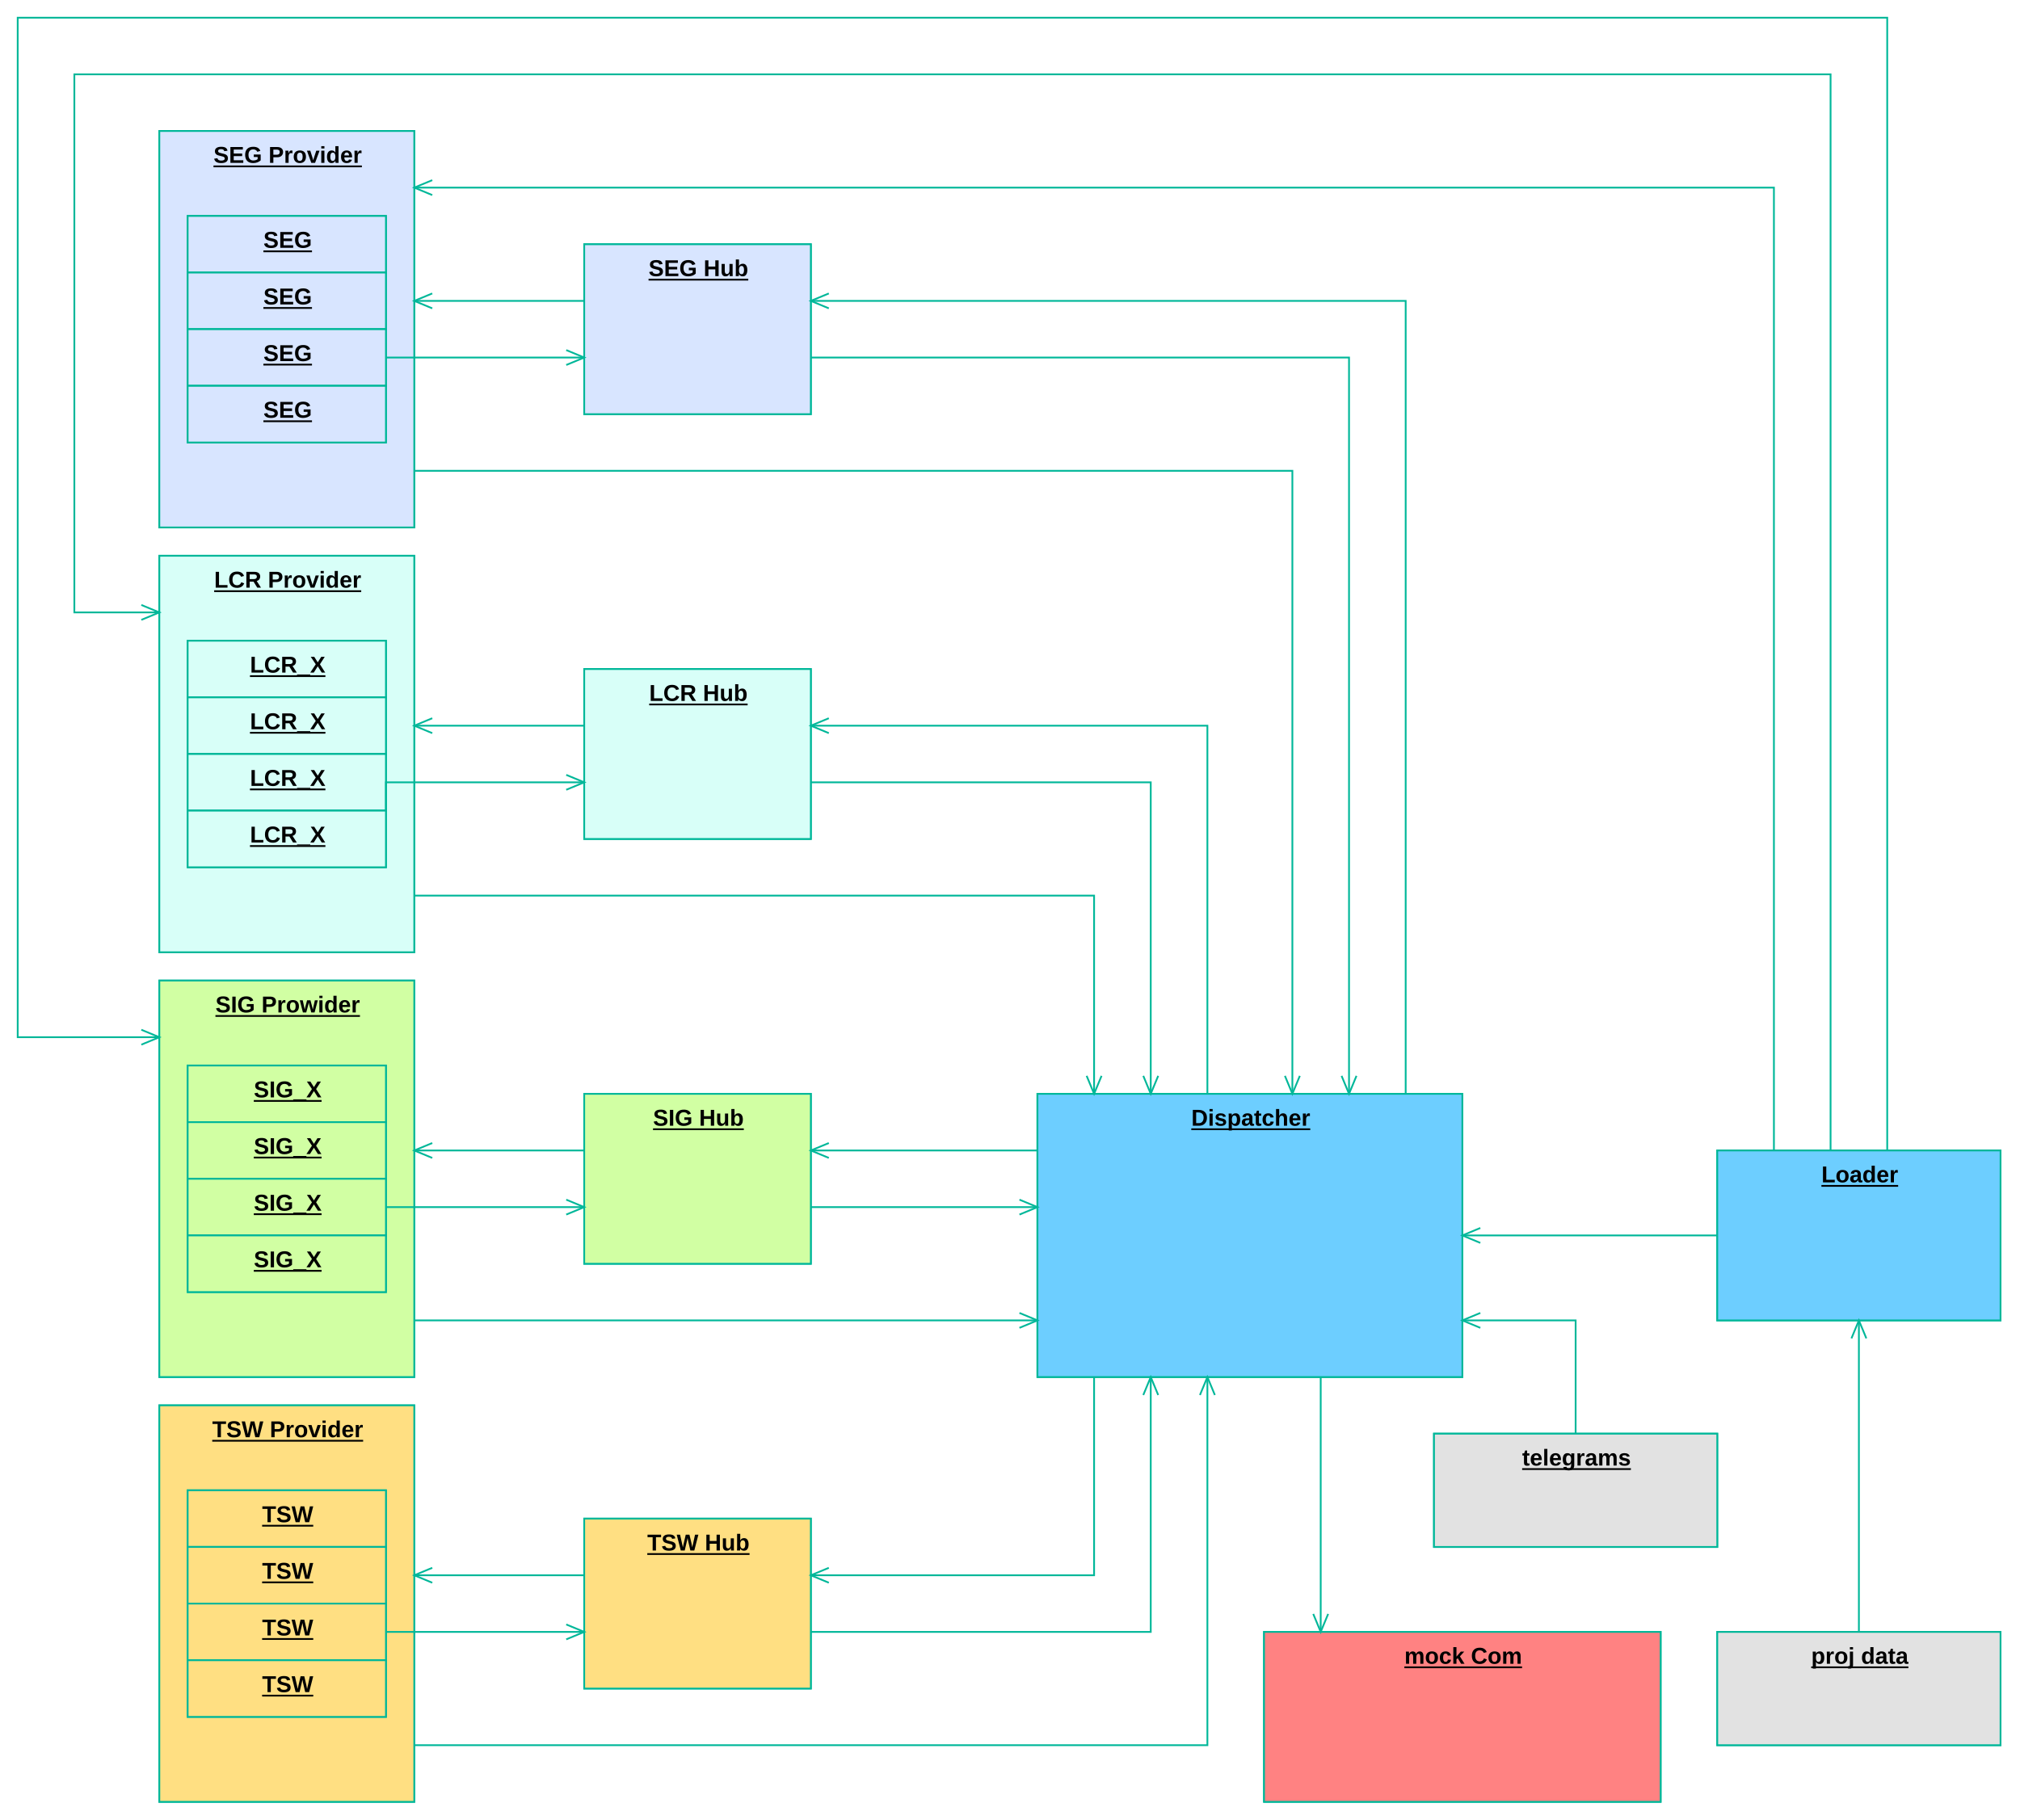
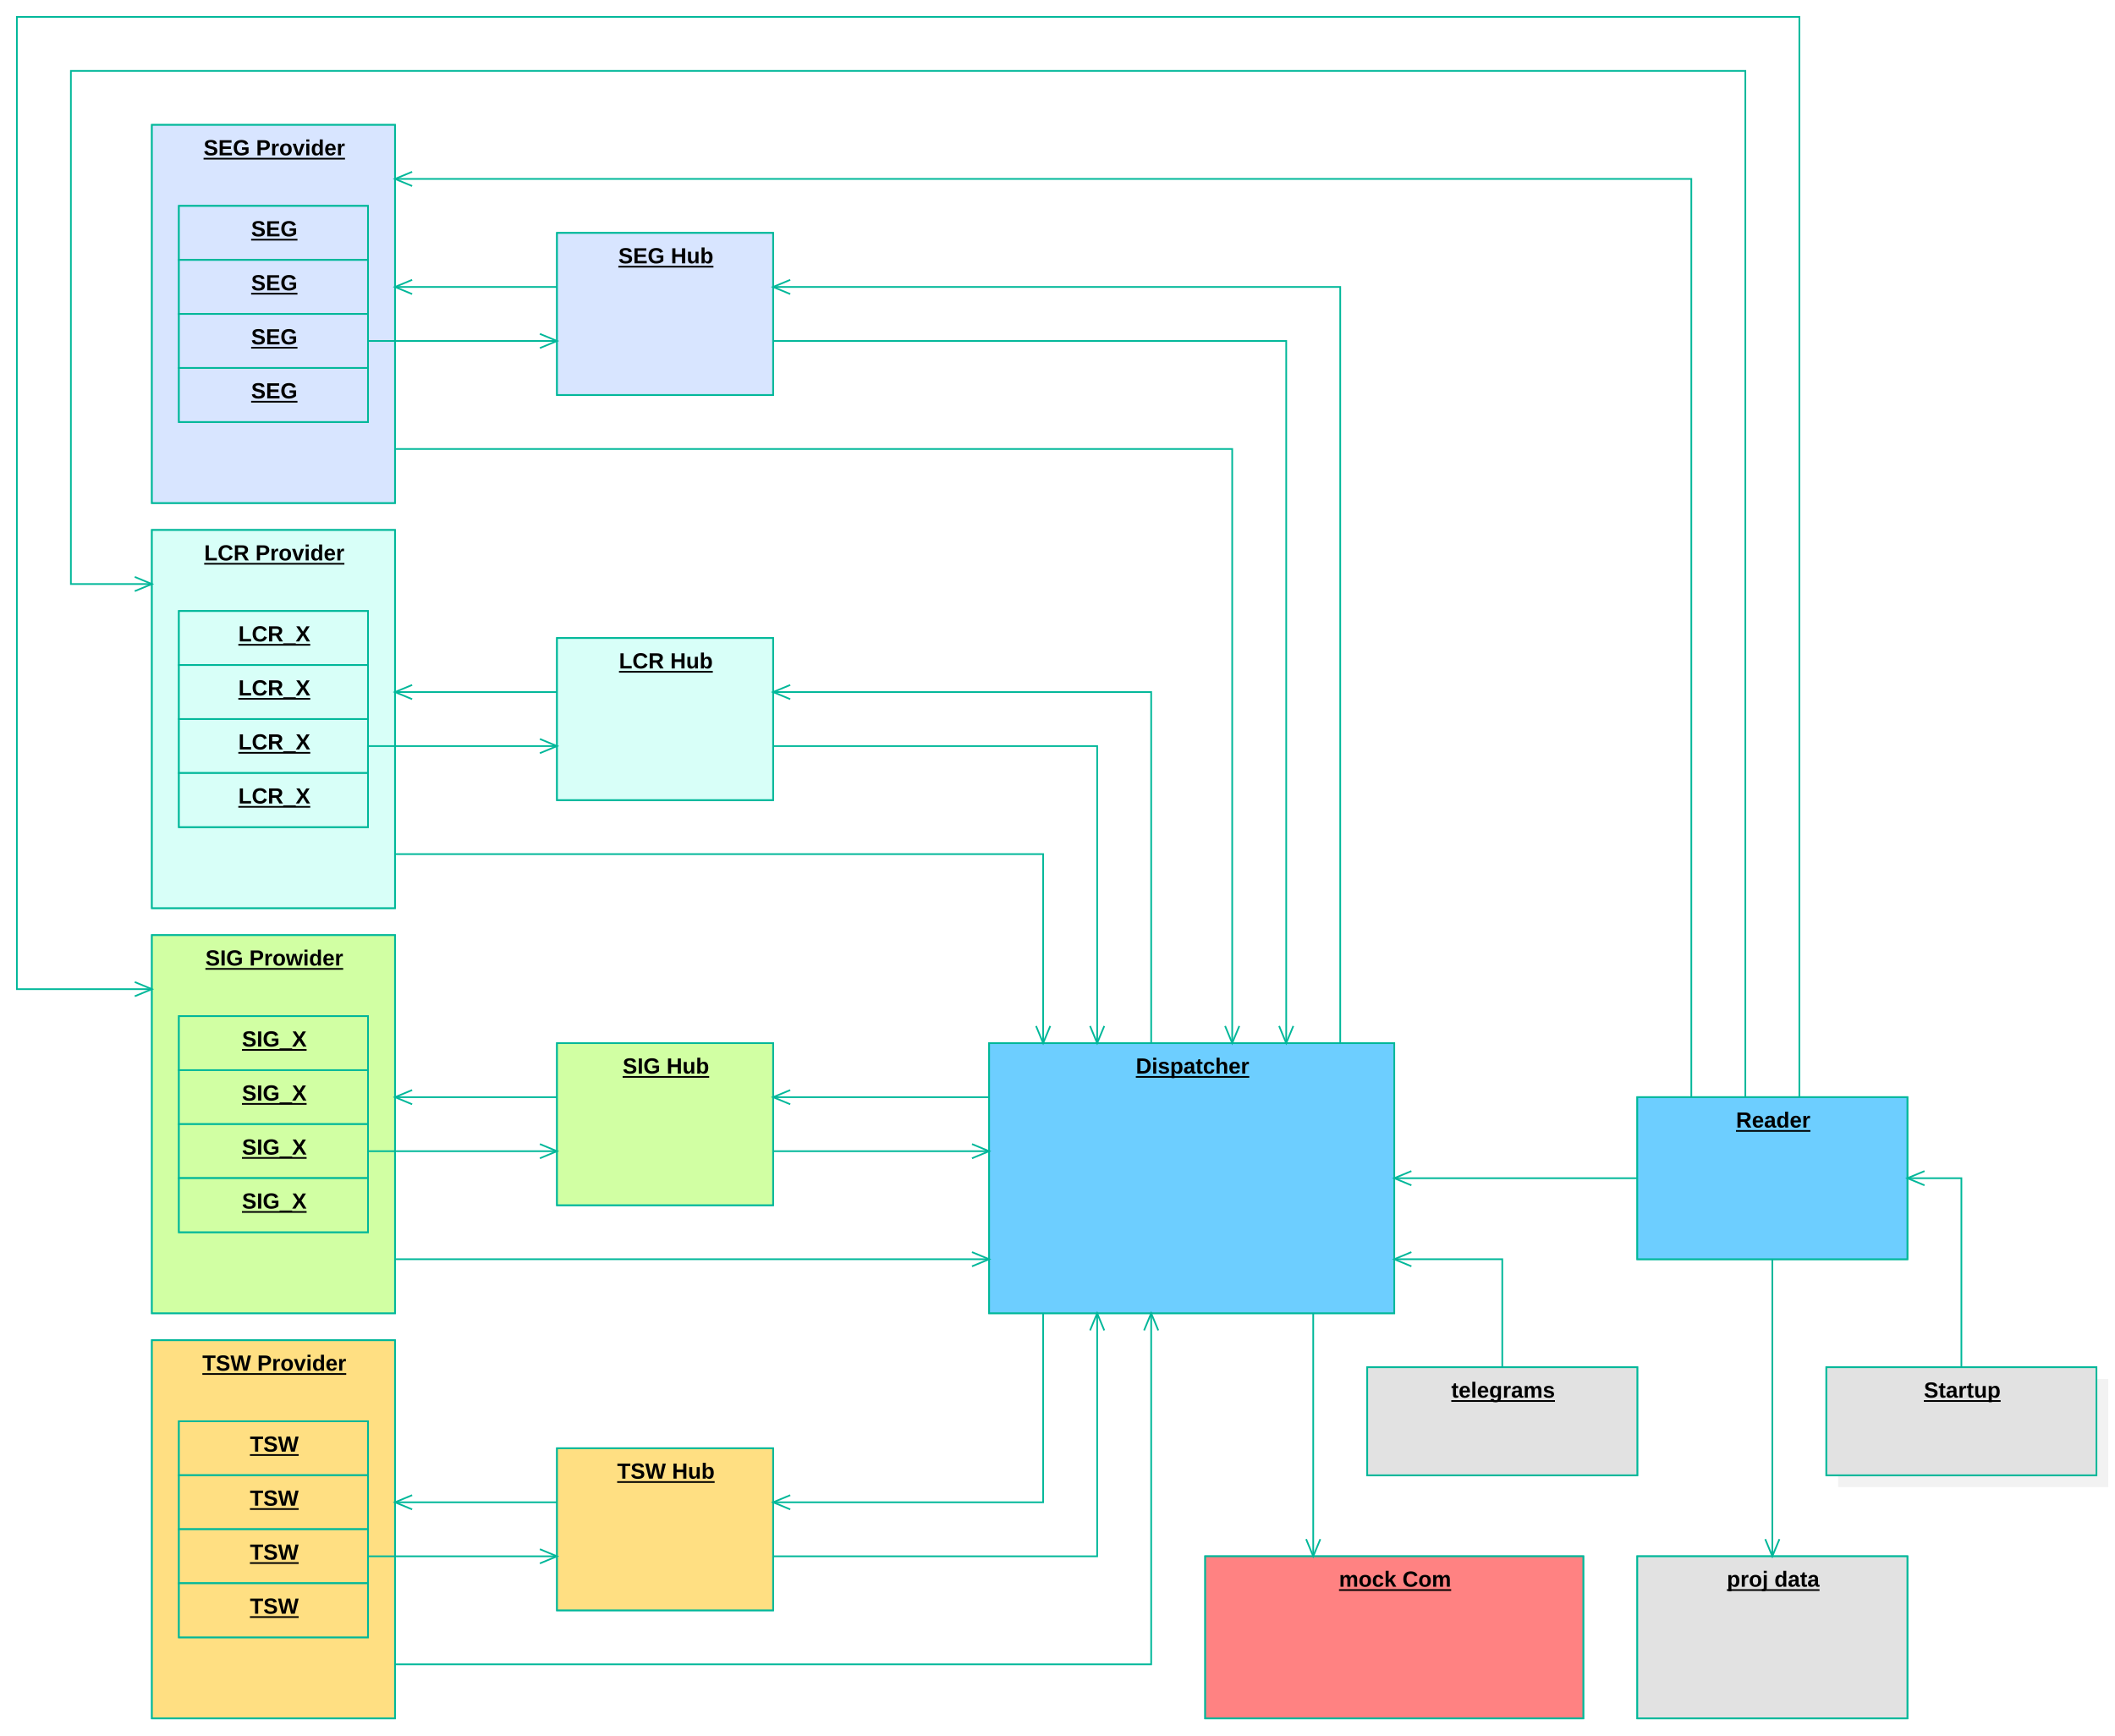
- <svg xmlns="http://www.w3.org/2000/svg" version="1.1" width="1141" height="1028">
+ <svg xmlns="http://www.w3.org/2000/svg" version="1.1" width="1253" height="1028">
  <defs />
  <g>
    <g>
      <rect fill="#FFDF82" stroke="none" x="304" y="1056" width="144" height="224" transform="matrix(1 0 0 1 -214 -262)" />
    </g>
    <g>
      <path fill="none" stroke="#00B799" paint-order="fill stroke markers" d=" M 90 794 L 234 794 L 234 1018 L 90 1018 L 90 794 Z Z" stroke-miterlimit="10" stroke-dasharray="" />
    </g>
    <g>
      <rect fill="#FFDF82" stroke="none" x="304" y="1056" width="144" height="224" transform="matrix(1 0 0 1 -214 -262)" />
    </g>
    <g>
      <path fill="none" stroke="#00B799" paint-order="fill stroke markers" d=" M 90 794 L 234 794 L 234 1018 L 90 1018 L 90 794 Z Z" stroke-miterlimit="10" stroke-dasharray="" />
    </g>
    <g>
      <g>
        <path fill="none" stroke="none" />
        <text fill="#000000" stroke="none" font-family="Arial" font-size="13px" font-style="normal" font-weight="bold" text-decoration="undefined" x="376.5" y="1069.5" text-anchor="middle" dominant-baseline="central" transform="matrix(1 0 0 1 -214 -262)">
TSW Provider</text>
        <path fill="none" stroke="#000000" paint-order="fill stroke markers" d=" M 205.118 814 L 119.882 814" stroke-miterlimit="10" stroke-dasharray="" />
      </g>
    </g>
    <g>
      <rect fill="#FFDF82" stroke="none" x="320" y="1104" width="112" height="32" transform="matrix(1 0 0 1 -214 -262)" />
    </g>
    <g>
      <path fill="none" stroke="#00B799" paint-order="fill stroke markers" d=" M 106 842 L 218 842 L 218 874 L 106 874 L 106 842 Z Z" stroke-miterlimit="10" stroke-dasharray="" />
    </g>
    <g>
      <rect fill="#FFDF82" stroke="none" x="320" y="1104" width="112" height="32" transform="matrix(1 0 0 1 -214 -262)" />
    </g>
    <g>
      <path fill="none" stroke="#00B799" paint-order="fill stroke markers" d=" M 106 842 L 218 842 L 218 874 L 106 874 L 106 842 Z Z" stroke-miterlimit="10" stroke-dasharray="" />
    </g>
    <g>
      <g>
        <path fill="none" stroke="none" />
        <text fill="#000000" stroke="none" font-family="Arial" font-size="13px" font-style="normal" font-weight="bold" text-decoration="undefined" x="376.5" y="1117.5" text-anchor="middle" dominant-baseline="central" transform="matrix(1 0 0 1 -214 -262)">
TSW</text>
        <path fill="none" stroke="#000000" paint-order="fill stroke markers" d=" M 176.941 862 L 148.059 862" stroke-miterlimit="10" stroke-dasharray="" />
      </g>
    </g>
    <g>
      <rect fill="#D1FFA3" stroke="none" x="304" y="816" width="144" height="224" transform="matrix(1 0 0 1 -214 -262)" />
    </g>
    <g>
      <path fill="none" stroke="#00B799" paint-order="fill stroke markers" d=" M 90 554 L 234 554 L 234 778 L 90 778 L 90 554 Z Z" stroke-miterlimit="10" stroke-dasharray="" />
    </g>
    <g>
      <rect fill="#D1FFA3" stroke="none" x="304" y="816" width="144" height="224" transform="matrix(1 0 0 1 -214 -262)" />
    </g>
    <g>
      <path fill="none" stroke="#00B799" paint-order="fill stroke markers" d=" M 90 554 L 234 554 L 234 778 L 90 778 L 90 554 Z Z" stroke-miterlimit="10" stroke-dasharray="" />
    </g>
    <g>
      <g>
        <path fill="none" stroke="none" />
        <text fill="#000000" stroke="none" font-family="Arial" font-size="13px" font-style="normal" font-weight="bold" text-decoration="undefined" x="376.5" y="829.5" text-anchor="middle" dominant-baseline="central" transform="matrix(1 0 0 1 -214 -262)">
SIG Prowider</text>
        <path fill="none" stroke="#000000" paint-order="fill stroke markers" d=" M 203.315 574 L 121.685 574" stroke-miterlimit="10" stroke-dasharray="" />
      </g>
    </g>
    <g>
      <rect fill="#D1FFA3" stroke="none" x="320" y="864" width="112" height="32" transform="matrix(1 0 0 1 -214 -262)" />
    </g>
    <g>
      <path fill="none" stroke="#00B799" paint-order="fill stroke markers" d=" M 106 602 L 218 602 L 218 634 L 106 634 L 106 602 Z Z" stroke-miterlimit="10" stroke-dasharray="" />
    </g>
    <g>
      <rect fill="#D1FFA3" stroke="none" x="320" y="864" width="112" height="32" transform="matrix(1 0 0 1 -214 -262)" />
    </g>
    <g>
      <path fill="none" stroke="#00B799" paint-order="fill stroke markers" d=" M 106 602 L 218 602 L 218 634 L 106 634 L 106 602 Z Z" stroke-miterlimit="10" stroke-dasharray="" />
    </g>
    <g>
      <g>
        <path fill="none" stroke="none" />
        <text fill="#000000" stroke="none" font-family="Arial" font-size="13px" font-style="normal" font-weight="bold" text-decoration="undefined" x="376.5" y="877.5" text-anchor="middle" dominant-baseline="central" transform="matrix(1 0 0 1 -214 -262)">
SIG_X</text>
        <path fill="none" stroke="#000000" paint-order="fill stroke markers" d=" M 181.648 622 L 143.352 622" stroke-miterlimit="10" stroke-dasharray="" />
      </g>
    </g>
    <g>
      <rect fill="#FFDF82" stroke="none" x="544" y="1120" width="128" height="96" transform="matrix(1 0 0 1 -214 -262)" />
    </g>
    <g>
      <path fill="none" stroke="#00B799" paint-order="fill stroke markers" d=" M 330 858 L 458 858 L 458 954 L 330 954 L 330 858 Z Z" stroke-miterlimit="10" stroke-dasharray="" />
    </g>
    <g>
      <rect fill="#FFDF82" stroke="none" x="544" y="1120" width="128" height="96" transform="matrix(1 0 0 1 -214 -262)" />
    </g>
    <g>
      <path fill="none" stroke="#00B799" paint-order="fill stroke markers" d=" M 330 858 L 458 858 L 458 954 L 330 954 L 330 858 Z Z" stroke-miterlimit="10" stroke-dasharray="" />
    </g>
    <g>
      <g>
        <path fill="none" stroke="none" />
        <text fill="#000000" stroke="none" font-family="Arial" font-size="13px" font-style="normal" font-weight="bold" text-decoration="undefined" x="608.5" y="1133.5" text-anchor="middle" dominant-baseline="central" transform="matrix(1 0 0 1 -214 -262)">
TSW Hub</text>
        <path fill="none" stroke="#000000" paint-order="fill stroke markers" d=" M 423.382 878 L 365.618 878" stroke-miterlimit="10" stroke-dasharray="" />
      </g>
    </g>
    <g>
      <rect fill="#6DCEFF" stroke="none" x="800" y="880" width="240" height="160" transform="matrix(1 0 0 1 -214 -262)" />
    </g>
    <g>
      <path fill="none" stroke="#00B799" paint-order="fill stroke markers" d=" M 586 618 L 826 618 L 826 778 L 586 778 L 586 618 Z Z" stroke-miterlimit="10" stroke-dasharray="" />
    </g>
    <g>
      <rect fill="#6DCEFF" stroke="none" x="800" y="880" width="240" height="160" transform="matrix(1 0 0 1 -214 -262)" />
    </g>
    <g>
      <path fill="none" stroke="#00B799" paint-order="fill stroke markers" d=" M 586 618 L 826 618 L 826 778 L 586 778 L 586 618 Z Z" stroke-miterlimit="10" stroke-dasharray="" />
    </g>
    <g>
      <g>
        <path fill="none" stroke="none" />
        <text fill="#000000" stroke="none" font-family="Arial" font-size="13px" font-style="normal" font-weight="bold" text-decoration="undefined" x="920.5" y="893.5" text-anchor="middle" dominant-baseline="central" transform="matrix(1 0 0 1 -214 -262)">
Dispatcher</text>
        <path fill="none" stroke="#000000" paint-order="fill stroke markers" d=" M 740.095 638 L 672.905 638" stroke-miterlimit="10" stroke-dasharray="" />
      </g>
    </g>
    <g>
      <path fill="none" stroke="#00B799" paint-order="fill stroke markers" d=" M 330 890 L 234 890" stroke-miterlimit="10" stroke-dasharray="" />
    </g>
    <g>
      <path fill="none" stroke="#00B799" paint-order="fill stroke markers" d=" M 244.163 885.79 L 234 890 L 244.163 894.21" stroke-miterlimit="10" stroke-dasharray="" />
    </g>
    <g>
      <path fill="none" stroke="#00B799" paint-order="fill stroke markers" d=" M 618 778 L 618 890 L 458 890" stroke-miterlimit="10" stroke-dasharray="" />
    </g>
    <g>
      <path fill="none" stroke="#00B799" paint-order="fill stroke markers" d=" M 468.163 885.79 L 458 890 L 468.163 894.21" stroke-miterlimit="10" stroke-dasharray="" />
    </g>
    <g>
      <path fill="none" stroke="#00B799" paint-order="fill stroke markers" d=" M 458 922 L 650 922 L 650 778" stroke-miterlimit="10" stroke-dasharray="" />
    </g>
    <g>
      <path fill="none" stroke="#00B799" paint-order="fill stroke markers" d=" M 654.21 788.163 L 650 778 L 645.79 788.163" stroke-miterlimit="10" stroke-dasharray="" />
    </g>
    <g>
      <rect fill="#FF8282" stroke="none" x="928" y="1184" width="224" height="96" transform="matrix(1 0 0 1 -214 -262)" />
    </g>
    <g>
      <path fill="none" stroke="#00B799" paint-order="fill stroke markers" d=" M 714 922 L 938 922 L 938 1018 L 714 1018 L 714 922 Z Z" stroke-miterlimit="10" stroke-dasharray="" />
    </g>
    <g>
      <rect fill="#FF8282" stroke="none" x="928" y="1184" width="224" height="96" transform="matrix(1 0 0 1 -214 -262)" />
    </g>
    <g>
      <path fill="none" stroke="#00B799" paint-order="fill stroke markers" d=" M 714 922 L 938 922 L 938 1018 L 714 1018 L 714 922 Z Z" stroke-miterlimit="10" stroke-dasharray="" />
    </g>
    <g>
      <g>
        <path fill="none" stroke="none" />
        <text fill="#000000" stroke="none" font-family="Arial" font-size="13px" font-style="normal" font-weight="bold" text-decoration="undefined" x="1040.5" y="1197.5" text-anchor="middle" dominant-baseline="central" transform="matrix(1 0 0 1 -214 -262)">
mock Com</text>
        <path fill="none" stroke="#000000" paint-order="fill stroke markers" d=" M 859.73 942 L 793.27 942" stroke-miterlimit="10" stroke-dasharray="" />
      </g>
    </g>
    <g>
      <rect fill="#FFDF82" stroke="none" x="320" y="1136" width="112" height="32" transform="matrix(1 0 0 1 -214 -262)" />
    </g>
    <g>
      <path fill="none" stroke="#00B799" paint-order="fill stroke markers" d=" M 106 874 L 218 874 L 218 906 L 106 906 L 106 874 Z Z" stroke-miterlimit="10" stroke-dasharray="" />
    </g>
    <g>
      <rect fill="#FFDF82" stroke="none" x="320" y="1136" width="112" height="32" transform="matrix(1 0 0 1 -214 -262)" />
    </g>
    <g>
      <path fill="none" stroke="#00B799" paint-order="fill stroke markers" d=" M 106 874 L 218 874 L 218 906 L 106 906 L 106 874 Z Z" stroke-miterlimit="10" stroke-dasharray="" />
    </g>
    <g>
      <g>
        <path fill="none" stroke="none" />
        <text fill="#000000" stroke="none" font-family="Arial" font-size="13px" font-style="normal" font-weight="bold" text-decoration="undefined" x="376.5" y="1149.5" text-anchor="middle" dominant-baseline="central" transform="matrix(1 0 0 1 -214 -262)">
TSW</text>
        <path fill="none" stroke="#000000" paint-order="fill stroke markers" d=" M 176.941 894 L 148.059 894" stroke-miterlimit="10" stroke-dasharray="" />
      </g>
    </g>
    <g>
      <rect fill="#FFDF82" stroke="none" x="320" y="1168" width="112" height="32" transform="matrix(1 0 0 1 -214 -262)" />
    </g>
    <g>
      <path fill="none" stroke="#00B799" paint-order="fill stroke markers" d=" M 106 906 L 218 906 L 218 938 L 106 938 L 106 906 Z Z" stroke-miterlimit="10" stroke-dasharray="" />
    </g>
    <g>
      <rect fill="#FFDF82" stroke="none" x="320" y="1168" width="112" height="32" transform="matrix(1 0 0 1 -214 -262)" />
    </g>
    <g>
      <path fill="none" stroke="#00B799" paint-order="fill stroke markers" d=" M 106 906 L 218 906 L 218 938 L 106 938 L 106 906 Z Z" stroke-miterlimit="10" stroke-dasharray="" />
    </g>
    <g>
      <g>
        <path fill="none" stroke="none" />
        <text fill="#000000" stroke="none" font-family="Arial" font-size="13px" font-style="normal" font-weight="bold" text-decoration="undefined" x="376.5" y="1181.5" text-anchor="middle" dominant-baseline="central" transform="matrix(1 0 0 1 -214 -262)">
TSW</text>
        <path fill="none" stroke="#000000" paint-order="fill stroke markers" d=" M 176.941 926 L 148.059 926" stroke-miterlimit="10" stroke-dasharray="" />
      </g>
    </g>
    <g>
      <rect fill="#FFDF82" stroke="none" x="320" y="1200" width="112" height="32" transform="matrix(1 0 0 1 -214 -262)" />
    </g>
    <g>
      <path fill="none" stroke="#00B799" paint-order="fill stroke markers" d=" M 106 938 L 218 938 L 218 970 L 106 970 L 106 938 Z Z" stroke-miterlimit="10" stroke-dasharray="" />
    </g>
    <g>
      <rect fill="#FFDF82" stroke="none" x="320" y="1200" width="112" height="32" transform="matrix(1 0 0 1 -214 -262)" />
    </g>
    <g>
      <path fill="none" stroke="#00B799" paint-order="fill stroke markers" d=" M 106 938 L 218 938 L 218 970 L 106 970 L 106 938 Z Z" stroke-miterlimit="10" stroke-dasharray="" />
    </g>
    <g>
      <g>
        <path fill="none" stroke="none" />
        <text fill="#000000" stroke="none" font-family="Arial" font-size="13px" font-style="normal" font-weight="bold" text-decoration="undefined" x="376.5" y="1213.5" text-anchor="middle" dominant-baseline="central" transform="matrix(1 0 0 1 -214 -262)">
TSW</text>
        <path fill="none" stroke="#000000" paint-order="fill stroke markers" d=" M 176.941 958 L 148.059 958" stroke-miterlimit="10" stroke-dasharray="" />
      </g>
    </g>
    <g>
      <path fill="none" stroke="#00B799" paint-order="fill stroke markers" d=" M 218 922 L 330 922" stroke-miterlimit="10" stroke-dasharray="" />
    </g>
    <g>
      <path fill="none" stroke="#00B799" paint-order="fill stroke markers" d=" M 319.837 926.21 L 330 922 L 319.837 917.79" stroke-miterlimit="10" stroke-dasharray="" />
    </g>
    <g>
      <rect fill="#6DCEFF" stroke="none" x="1184" y="912" width="160" height="96" transform="matrix(1 0 0 1 -214 -262)" />
    </g>
    <g>
      <path fill="none" stroke="#00B799" paint-order="fill stroke markers" d=" M 970 650 L 1130 650 L 1130 746 L 970 746 L 970 650 Z Z" stroke-miterlimit="10" stroke-dasharray="" />
    </g>
    <g>
      <rect fill="#6DCEFF" stroke="none" x="1184" y="912" width="160" height="96" transform="matrix(1 0 0 1 -214 -262)" />
    </g>
    <g>
      <path fill="none" stroke="#00B799" paint-order="fill stroke markers" d=" M 970 650 L 1130 650 L 1130 746 L 970 746 L 970 650 Z Z" stroke-miterlimit="10" stroke-dasharray="" />
    </g>
    <g>
      <g>
        <path fill="none" stroke="none" />
        <text fill="#000000" stroke="none" font-family="Arial" font-size="13px" font-style="normal" font-weight="bold" text-decoration="undefined" x="1264.5" y="925.5" text-anchor="middle" dominant-baseline="central" transform="matrix(1 0 0 1 -214 -262)">
- Loader</text>
-         <path fill="none" stroke="#000000" paint-order="fill stroke markers" d=" M 1072.171 670 L 1028.829 670" stroke-miterlimit="10" stroke-dasharray="" />
+ Reader</text>
+         <path fill="none" stroke="#000000" paint-order="fill stroke markers" d=" M 1072.539 670 L 1028.461 670" stroke-miterlimit="10" stroke-dasharray="" />
      </g>
    </g>
    <g>
      <path fill="none" stroke="#00B799" paint-order="fill stroke markers" d=" M 970 698 L 826 698" stroke-miterlimit="10" stroke-dasharray="" />
    </g>
    <g>
      <path fill="none" stroke="#00B799" paint-order="fill stroke markers" d=" M 836.163 693.79 L 826 698 L 836.163 702.21" stroke-miterlimit="10" stroke-dasharray="" />
    </g>
    <g>
      <path fill="none" stroke="#00B799" paint-order="fill stroke markers" d=" M 234 986 L 682 986 L 682 778" stroke-miterlimit="10" stroke-dasharray="" />
    </g>
    <g>
      <path fill="none" stroke="#00B799" paint-order="fill stroke markers" d=" M 686.21 788.163 L 682 778 L 677.79 788.163" stroke-miterlimit="10" stroke-dasharray="" />
    </g>
    <g>
      <rect fill="#D1FFA3" stroke="none" x="320" y="896" width="112" height="32" transform="matrix(1 0 0 1 -214 -262)" />
    </g>
    <g>
      <path fill="none" stroke="#00B799" paint-order="fill stroke markers" d=" M 106 634 L 218 634 L 218 666 L 106 666 L 106 634 Z Z" stroke-miterlimit="10" stroke-dasharray="" />
    </g>
    <g>
      <rect fill="#D1FFA3" stroke="none" x="320" y="896" width="112" height="32" transform="matrix(1 0 0 1 -214 -262)" />
    </g>
    <g>
      <path fill="none" stroke="#00B799" paint-order="fill stroke markers" d=" M 106 634 L 218 634 L 218 666 L 106 666 L 106 634 Z Z" stroke-miterlimit="10" stroke-dasharray="" />
    </g>
    <g>
      <g>
        <path fill="none" stroke="none" />
        <text fill="#000000" stroke="none" font-family="Arial" font-size="13px" font-style="normal" font-weight="bold" text-decoration="undefined" x="376.5" y="909.5" text-anchor="middle" dominant-baseline="central" transform="matrix(1 0 0 1 -214 -262)">
SIG_X</text>
        <path fill="none" stroke="#000000" paint-order="fill stroke markers" d=" M 181.648 654 L 143.352 654" stroke-miterlimit="10" stroke-dasharray="" />
      </g>
    </g>
    <g>
      <rect fill="#D1FFA3" stroke="none" x="320" y="928" width="112" height="32" transform="matrix(1 0 0 1 -214 -262)" />
    </g>
    <g>
      <path fill="none" stroke="#00B799" paint-order="fill stroke markers" d=" M 106 666 L 218 666 L 218 698 L 106 698 L 106 666 Z Z" stroke-miterlimit="10" stroke-dasharray="" />
    </g>
    <g>
      <rect fill="#D1FFA3" stroke="none" x="320" y="928" width="112" height="32" transform="matrix(1 0 0 1 -214 -262)" />
    </g>
    <g>
      <path fill="none" stroke="#00B799" paint-order="fill stroke markers" d=" M 106 666 L 218 666 L 218 698 L 106 698 L 106 666 Z Z" stroke-miterlimit="10" stroke-dasharray="" />
    </g>
    <g>
      <g>
        <path fill="none" stroke="none" />
        <text fill="#000000" stroke="none" font-family="Arial" font-size="13px" font-style="normal" font-weight="bold" text-decoration="undefined" x="376.5" y="941.5" text-anchor="middle" dominant-baseline="central" transform="matrix(1 0 0 1 -214 -262)">
SIG_X</text>
        <path fill="none" stroke="#000000" paint-order="fill stroke markers" d=" M 181.648 686 L 143.352 686" stroke-miterlimit="10" stroke-dasharray="" />
      </g>
    </g>
    <g>
      <rect fill="#D1FFA3" stroke="none" x="320" y="960" width="112" height="32" transform="matrix(1 0 0 1 -214 -262)" />
    </g>
    <g>
      <path fill="none" stroke="#00B799" paint-order="fill stroke markers" d=" M 106 698 L 218 698 L 218 730 L 106 730 L 106 698 Z Z" stroke-miterlimit="10" stroke-dasharray="" />
    </g>
    <g>
      <rect fill="#D1FFA3" stroke="none" x="320" y="960" width="112" height="32" transform="matrix(1 0 0 1 -214 -262)" />
    </g>
    <g>
      <path fill="none" stroke="#00B799" paint-order="fill stroke markers" d=" M 106 698 L 218 698 L 218 730 L 106 730 L 106 698 Z Z" stroke-miterlimit="10" stroke-dasharray="" />
    </g>
    <g>
      <g>
        <path fill="none" stroke="none" />
        <text fill="#000000" stroke="none" font-family="Arial" font-size="13px" font-style="normal" font-weight="bold" text-decoration="undefined" x="376.5" y="973.5" text-anchor="middle" dominant-baseline="central" transform="matrix(1 0 0 1 -214 -262)">
SIG_X</text>
        <path fill="none" stroke="#000000" paint-order="fill stroke markers" d=" M 181.648 718 L 143.352 718" stroke-miterlimit="10" stroke-dasharray="" />
      </g>
    </g>
    <g>
      <rect fill="#D1FFA3" stroke="none" x="544" y="880" width="128" height="96" transform="matrix(1 0 0 1 -214 -262)" />
    </g>
    <g>
      <path fill="none" stroke="#00B799" paint-order="fill stroke markers" d=" M 330 618 L 458 618 L 458 714 L 330 714 L 330 618 Z Z" stroke-miterlimit="10" stroke-dasharray="" />
    </g>
    <g>
      <rect fill="#D1FFA3" stroke="none" x="544" y="880" width="128" height="96" transform="matrix(1 0 0 1 -214 -262)" />
    </g>
    <g>
      <path fill="none" stroke="#00B799" paint-order="fill stroke markers" d=" M 330 618 L 458 618 L 458 714 L 330 714 L 330 618 Z Z" stroke-miterlimit="10" stroke-dasharray="" />
    </g>
    <g>
      <g>
        <path fill="none" stroke="none" />
        <text fill="#000000" stroke="none" font-family="Arial" font-size="13px" font-style="normal" font-weight="bold" text-decoration="undefined" x="608.5" y="893.5" text-anchor="middle" dominant-baseline="central" transform="matrix(1 0 0 1 -214 -262)">
SIG Hub</text>
        <path fill="none" stroke="#000000" paint-order="fill stroke markers" d=" M 420.138 638 L 368.862 638" stroke-miterlimit="10" stroke-dasharray="" />
      </g>
    </g>
    <g>
      <path fill="none" stroke="#00B799" paint-order="fill stroke markers" d=" M 234 746 L 586 746" stroke-miterlimit="10" stroke-dasharray="" />
    </g>
    <g>
      <path fill="none" stroke="#00B799" paint-order="fill stroke markers" d=" M 575.837 750.21 L 586 746 L 575.837 741.79" stroke-miterlimit="10" stroke-dasharray="" />
    </g>
    <g>
      <path fill="none" stroke="#00B799" paint-order="fill stroke markers" d=" M 586 650 L 458 650" stroke-miterlimit="10" stroke-dasharray="" />
    </g>
    <g>
      <path fill="none" stroke="#00B799" paint-order="fill stroke markers" d=" M 468.163 645.79 L 458 650 L 468.163 654.21" stroke-miterlimit="10" stroke-dasharray="" />
    </g>
    <g>
      <path fill="none" stroke="#00B799" paint-order="fill stroke markers" d=" M 458 682 L 586 682" stroke-miterlimit="10" stroke-dasharray="" />
    </g>
    <g>
      <path fill="none" stroke="#00B799" paint-order="fill stroke markers" d=" M 575.837 686.21 L 586 682 L 575.837 677.79" stroke-miterlimit="10" stroke-dasharray="" />
    </g>
    <g>
      <path fill="none" stroke="#00B799" paint-order="fill stroke markers" d=" M 1066 650 L 1066 10 L 10 10 L 10 586 L 90 586" stroke-miterlimit="10" stroke-dasharray="" />
    </g>
    <g>
      <path fill="none" stroke="#00B799" paint-order="fill stroke markers" d=" M 79.837 590.21 L 90 586 L 79.837 581.79" stroke-miterlimit="10" stroke-dasharray="" />
    </g>
    <g>
      <path fill="none" stroke="#00B799" paint-order="fill stroke markers" d=" M 330 650 L 234 650" stroke-miterlimit="10" stroke-dasharray="" />
    </g>
    <g>
      <path fill="none" stroke="#00B799" paint-order="fill stroke markers" d=" M 244.163 645.79 L 234 650 L 244.163 654.21" stroke-miterlimit="10" stroke-dasharray="" />
    </g>
    <g>
      <path fill="none" stroke="#00B799" paint-order="fill stroke markers" d=" M 218 682 L 330 682" stroke-miterlimit="10" stroke-dasharray="" />
    </g>
    <g>
      <path fill="none" stroke="#00B799" paint-order="fill stroke markers" d=" M 319.837 686.21 L 330 682 L 319.837 677.79" stroke-miterlimit="10" stroke-dasharray="" />
    </g>
    <g>
-       <path fill="none" stroke="#00B799" paint-order="fill stroke markers" d=" M 746 778 L 746 922" stroke-miterlimit="10" stroke-dasharray="" />
-     </g>
-     <g>
-       <path fill="none" stroke="#00B799" paint-order="fill stroke markers" d=" M 741.79 911.837 L 746 922 L 750.21 911.837" stroke-miterlimit="10" stroke-dasharray="" />
+       <path fill="none" stroke="#00B799" paint-order="fill stroke markers" d=" M 778 778 L 778 922" stroke-miterlimit="10" stroke-dasharray="" />
+     </g>
+     <g>
+       <path fill="none" stroke="#00B799" paint-order="fill stroke markers" d=" M 773.79 911.837 L 778 922 L 782.21 911.837" stroke-miterlimit="10" stroke-dasharray="" />
    </g>
    <g>
      <rect fill="#D8FFF8" stroke="none" x="304" y="576" width="144" height="224" transform="matrix(1 0 0 1 -214 -262)" />
    </g>
    <g>
      <path fill="none" stroke="#00B799" paint-order="fill stroke markers" d=" M 90 314 L 234 314 L 234 538 L 90 538 L 90 314 Z Z" stroke-miterlimit="10" stroke-dasharray="" />
    </g>
    <g>
      <rect fill="#D8FFF8" stroke="none" x="304" y="576" width="144" height="224" transform="matrix(1 0 0 1 -214 -262)" />
    </g>
    <g>
      <path fill="none" stroke="#00B799" paint-order="fill stroke markers" d=" M 90 314 L 234 314 L 234 538 L 90 538 L 90 314 Z Z" stroke-miterlimit="10" stroke-dasharray="" />
    </g>
    <g>
      <g>
        <path fill="none" stroke="none" />
        <text fill="#000000" stroke="none" font-family="Arial" font-size="13px" font-style="normal" font-weight="bold" text-decoration="undefined" x="376.5" y="589.5" text-anchor="middle" dominant-baseline="central" transform="matrix(1 0 0 1 -214 -262)">
LCR Provider</text>
        <path fill="none" stroke="#000000" paint-order="fill stroke markers" d=" M 204.036 334 L 120.964 334" stroke-miterlimit="10" stroke-dasharray="" />
      </g>
    </g>
    <g>
      <rect fill="#D8FFF8" stroke="none" x="320" y="624" width="112" height="32" transform="matrix(1 0 0 1 -214 -262)" />
    </g>
    <g>
      <path fill="none" stroke="#00B799" paint-order="fill stroke markers" d=" M 106 362 L 218 362 L 218 394 L 106 394 L 106 362 Z Z" stroke-miterlimit="10" stroke-dasharray="" />
    </g>
    <g>
      <rect fill="#D8FFF8" stroke="none" x="320" y="624" width="112" height="32" transform="matrix(1 0 0 1 -214 -262)" />
    </g>
    <g>
      <path fill="none" stroke="#00B799" paint-order="fill stroke markers" d=" M 106 362 L 218 362 L 218 394 L 106 394 L 106 362 Z Z" stroke-miterlimit="10" stroke-dasharray="" />
    </g>
    <g>
      <g>
        <path fill="none" stroke="none" />
        <text fill="#000000" stroke="none" font-family="Arial" font-size="13px" font-style="normal" font-weight="bold" text-decoration="undefined" x="376.5" y="637.5" text-anchor="middle" dominant-baseline="central" transform="matrix(1 0 0 1 -214 -262)">
LCR_X</text>
        <path fill="none" stroke="#000000" paint-order="fill stroke markers" d=" M 183.809 382 L 141.191 382" stroke-miterlimit="10" stroke-dasharray="" />
      </g>
    </g>
    <g>
      <rect fill="#D8FFF8" stroke="none" x="320" y="656" width="112" height="32" transform="matrix(1 0 0 1 -214 -262)" />
    </g>
    <g>
      <path fill="none" stroke="#00B799" paint-order="fill stroke markers" d=" M 106 394 L 218 394 L 218 426 L 106 426 L 106 394 Z Z" stroke-miterlimit="10" stroke-dasharray="" />
    </g>
    <g>
      <rect fill="#D8FFF8" stroke="none" x="320" y="656" width="112" height="32" transform="matrix(1 0 0 1 -214 -262)" />
    </g>
    <g>
      <path fill="none" stroke="#00B799" paint-order="fill stroke markers" d=" M 106 394 L 218 394 L 218 426 L 106 426 L 106 394 Z Z" stroke-miterlimit="10" stroke-dasharray="" />
    </g>
    <g>
      <g>
        <path fill="none" stroke="none" />
        <text fill="#000000" stroke="none" font-family="Arial" font-size="13px" font-style="normal" font-weight="bold" text-decoration="undefined" x="376.5" y="669.5" text-anchor="middle" dominant-baseline="central" transform="matrix(1 0 0 1 -214 -262)">
LCR_X</text>
        <path fill="none" stroke="#000000" paint-order="fill stroke markers" d=" M 183.809 414 L 141.191 414" stroke-miterlimit="10" stroke-dasharray="" />
      </g>
    </g>
    <g>
      <rect fill="#D8FFF8" stroke="none" x="320" y="688" width="112" height="32" transform="matrix(1 0 0 1 -214 -262)" />
    </g>
    <g>
      <path fill="none" stroke="#00B799" paint-order="fill stroke markers" d=" M 106 426 L 218 426 L 218 458 L 106 458 L 106 426 Z Z" stroke-miterlimit="10" stroke-dasharray="" />
    </g>
    <g>
      <rect fill="#D8FFF8" stroke="none" x="320" y="688" width="112" height="32" transform="matrix(1 0 0 1 -214 -262)" />
    </g>
    <g>
      <path fill="none" stroke="#00B799" paint-order="fill stroke markers" d=" M 106 426 L 218 426 L 218 458 L 106 458 L 106 426 Z Z" stroke-miterlimit="10" stroke-dasharray="" />
    </g>
    <g>
      <g>
        <path fill="none" stroke="none" />
        <text fill="#000000" stroke="none" font-family="Arial" font-size="13px" font-style="normal" font-weight="bold" text-decoration="undefined" x="376.5" y="701.5" text-anchor="middle" dominant-baseline="central" transform="matrix(1 0 0 1 -214 -262)">
LCR_X</text>
        <path fill="none" stroke="#000000" paint-order="fill stroke markers" d=" M 183.809 446 L 141.191 446" stroke-miterlimit="10" stroke-dasharray="" />
      </g>
    </g>
    <g>
      <rect fill="#D8FFF8" stroke="none" x="320" y="720" width="112" height="32" transform="matrix(1 0 0 1 -214 -262)" />
    </g>
    <g>
      <path fill="none" stroke="#00B799" paint-order="fill stroke markers" d=" M 106 458 L 218 458 L 218 490 L 106 490 L 106 458 Z Z" stroke-miterlimit="10" stroke-dasharray="" />
    </g>
    <g>
      <rect fill="#D8FFF8" stroke="none" x="320" y="720" width="112" height="32" transform="matrix(1 0 0 1 -214 -262)" />
    </g>
    <g>
      <path fill="none" stroke="#00B799" paint-order="fill stroke markers" d=" M 106 458 L 218 458 L 218 490 L 106 490 L 106 458 Z Z" stroke-miterlimit="10" stroke-dasharray="" />
    </g>
    <g>
      <g>
        <path fill="none" stroke="none" />
        <text fill="#000000" stroke="none" font-family="Arial" font-size="13px" font-style="normal" font-weight="bold" text-decoration="undefined" x="376.5" y="733.5" text-anchor="middle" dominant-baseline="central" transform="matrix(1 0 0 1 -214 -262)">
LCR_X</text>
        <path fill="none" stroke="#000000" paint-order="fill stroke markers" d=" M 183.809 478 L 141.191 478" stroke-miterlimit="10" stroke-dasharray="" />
      </g>
    </g>
    <g>
      <rect fill="#D8FFF8" stroke="none" x="544" y="640" width="128" height="96" transform="matrix(1 0 0 1 -214 -262)" />
    </g>
    <g>
      <path fill="none" stroke="#00B799" paint-order="fill stroke markers" d=" M 330 378 L 458 378 L 458 474 L 330 474 L 330 378 Z Z" stroke-miterlimit="10" stroke-dasharray="" />
    </g>
    <g>
      <rect fill="#D8FFF8" stroke="none" x="544" y="640" width="128" height="96" transform="matrix(1 0 0 1 -214 -262)" />
    </g>
    <g>
      <path fill="none" stroke="#00B799" paint-order="fill stroke markers" d=" M 330 378 L 458 378 L 458 474 L 330 474 L 330 378 Z Z" stroke-miterlimit="10" stroke-dasharray="" />
    </g>
    <g>
      <g>
        <path fill="none" stroke="none" />
        <text fill="#000000" stroke="none" font-family="Arial" font-size="13px" font-style="normal" font-weight="bold" text-decoration="undefined" x="608.5" y="653.5" text-anchor="middle" dominant-baseline="central" transform="matrix(1 0 0 1 -214 -262)">
LCR Hub</text>
        <path fill="none" stroke="#000000" paint-order="fill stroke markers" d=" M 422.3 398 L 366.7 398" stroke-miterlimit="10" stroke-dasharray="" />
      </g>
    </g>
    <g>
      <path fill="none" stroke="#00B799" paint-order="fill stroke markers" d=" M 218 458 L 218 442 L 330 442" stroke-miterlimit="10" stroke-dasharray="" />
    </g>
    <g>
      <path fill="none" stroke="#00B799" paint-order="fill stroke markers" d=" M 319.837 446.21 L 330 442 L 319.837 437.79" stroke-miterlimit="10" stroke-dasharray="" />
    </g>
    <g>
      <path fill="none" stroke="#00B799" paint-order="fill stroke markers" d=" M 330 410 L 234 410" stroke-miterlimit="10" stroke-dasharray="" />
    </g>
    <g>
      <path fill="none" stroke="#00B799" paint-order="fill stroke markers" d=" M 244.163 405.79 L 234 410 L 244.163 414.21" stroke-miterlimit="10" stroke-dasharray="" />
    </g>
    <g>
      <path fill="none" stroke="#00B799" paint-order="fill stroke markers" d=" M 234 506 L 618 506 L 618 618" stroke-miterlimit="10" stroke-dasharray="" />
    </g>
    <g>
      <path fill="none" stroke="#00B799" paint-order="fill stroke markers" d=" M 613.79 607.837 L 618 618 L 622.21 607.837" stroke-miterlimit="10" stroke-dasharray="" />
    </g>
    <g>
      <path fill="none" stroke="#00B799" paint-order="fill stroke markers" d=" M 458 442 L 650 442 L 650 618" stroke-miterlimit="10" stroke-dasharray="" />
    </g>
    <g>
      <path fill="none" stroke="#00B799" paint-order="fill stroke markers" d=" M 645.79 607.837 L 650 618 L 654.21 607.837" stroke-miterlimit="10" stroke-dasharray="" />
    </g>
    <g>
      <path fill="none" stroke="#00B799" paint-order="fill stroke markers" d=" M 682 618 L 682 410 L 458 410" stroke-miterlimit="10" stroke-dasharray="" />
    </g>
    <g>
      <path fill="none" stroke="#00B799" paint-order="fill stroke markers" d=" M 468.163 405.79 L 458 410 L 468.163 414.21" stroke-miterlimit="10" stroke-dasharray="" />
    </g>
    <g>
      <rect fill="#D8E5FF" stroke="none" x="304" y="336" width="144" height="224" transform="matrix(1 0 0 1 -214 -262)" />
    </g>
    <g>
      <path fill="none" stroke="#00B799" paint-order="fill stroke markers" d=" M 90 74 L 234 74 L 234 298 L 90 298 L 90 74 Z Z" stroke-miterlimit="10" stroke-dasharray="" />
    </g>
    <g>
      <rect fill="#D8E5FF" stroke="none" x="304" y="336" width="144" height="224" transform="matrix(1 0 0 1 -214 -262)" />
    </g>
    <g>
      <path fill="none" stroke="#00B799" paint-order="fill stroke markers" d=" M 90 74 L 234 74 L 234 298 L 90 298 L 90 74 Z Z" stroke-miterlimit="10" stroke-dasharray="" />
    </g>
    <g>
      <g>
        <path fill="none" stroke="none" />
        <text fill="#000000" stroke="none" font-family="Arial" font-size="13px" font-style="normal" font-weight="bold" text-decoration="undefined" x="376.5" y="349.5" text-anchor="middle" dominant-baseline="central" transform="matrix(1 0 0 1 -214 -262)">
SEG Provider</text>
        <path fill="none" stroke="#000000" paint-order="fill stroke markers" d=" M 204.404 94 L 120.596 94" stroke-miterlimit="10" stroke-dasharray="" />
      </g>
    </g>
    <g>
      <rect fill="#D8E5FF" stroke="none" x="320" y="384" width="112" height="32" transform="matrix(1 0 0 1 -214 -262)" />
    </g>
    <g>
      <path fill="none" stroke="#00B799" paint-order="fill stroke markers" d=" M 106 122 L 218 122 L 218 154 L 106 154 L 106 122 Z Z" stroke-miterlimit="10" stroke-dasharray="" />
    </g>
    <g>
      <rect fill="#D8E5FF" stroke="none" x="320" y="384" width="112" height="32" transform="matrix(1 0 0 1 -214 -262)" />
    </g>
    <g>
      <path fill="none" stroke="#00B799" paint-order="fill stroke markers" d=" M 106 122 L 218 122 L 218 154 L 106 154 L 106 122 Z Z" stroke-miterlimit="10" stroke-dasharray="" />
    </g>
    <g>
      <g>
        <path fill="none" stroke="none" />
        <text fill="#000000" stroke="none" font-family="Arial" font-size="13px" font-style="normal" font-weight="bold" text-decoration="undefined" x="376.5" y="397.5" text-anchor="middle" dominant-baseline="central" transform="matrix(1 0 0 1 -214 -262)">
SEG</text>
        <path fill="none" stroke="#000000" paint-order="fill stroke markers" d=" M 176.227 142 L 148.773 142" stroke-miterlimit="10" stroke-dasharray="" />
      </g>
    </g>
    <g>
      <rect fill="#D8E5FF" stroke="none" x="320" y="416" width="112" height="32" transform="matrix(1 0 0 1 -214 -262)" />
    </g>
    <g>
      <path fill="none" stroke="#00B799" paint-order="fill stroke markers" d=" M 106 154 L 218 154 L 218 186 L 106 186 L 106 154 Z Z" stroke-miterlimit="10" stroke-dasharray="" />
    </g>
    <g>
      <rect fill="#D8E5FF" stroke="none" x="320" y="416" width="112" height="32" transform="matrix(1 0 0 1 -214 -262)" />
    </g>
    <g>
      <path fill="none" stroke="#00B799" paint-order="fill stroke markers" d=" M 106 154 L 218 154 L 218 186 L 106 186 L 106 154 Z Z" stroke-miterlimit="10" stroke-dasharray="" />
    </g>
    <g>
      <g>
        <path fill="none" stroke="none" />
        <text fill="#000000" stroke="none" font-family="Arial" font-size="13px" font-style="normal" font-weight="bold" text-decoration="undefined" x="376.5" y="429.5" text-anchor="middle" dominant-baseline="central" transform="matrix(1 0 0 1 -214 -262)">
SEG</text>
        <path fill="none" stroke="#000000" paint-order="fill stroke markers" d=" M 176.227 174 L 148.773 174" stroke-miterlimit="10" stroke-dasharray="" />
      </g>
    </g>
    <g>
      <rect fill="#D8E5FF" stroke="none" x="320" y="448" width="112" height="32" transform="matrix(1 0 0 1 -214 -262)" />
    </g>
    <g>
      <path fill="none" stroke="#00B799" paint-order="fill stroke markers" d=" M 106 186 L 218 186 L 218 218 L 106 218 L 106 186 Z Z" stroke-miterlimit="10" stroke-dasharray="" />
    </g>
    <g>
      <rect fill="#D8E5FF" stroke="none" x="320" y="448" width="112" height="32" transform="matrix(1 0 0 1 -214 -262)" />
    </g>
    <g>
      <path fill="none" stroke="#00B799" paint-order="fill stroke markers" d=" M 106 186 L 218 186 L 218 218 L 106 218 L 106 186 Z Z" stroke-miterlimit="10" stroke-dasharray="" />
    </g>
    <g>
      <g>
        <path fill="none" stroke="none" />
        <text fill="#000000" stroke="none" font-family="Arial" font-size="13px" font-style="normal" font-weight="bold" text-decoration="undefined" x="376.5" y="461.5" text-anchor="middle" dominant-baseline="central" transform="matrix(1 0 0 1 -214 -262)">
SEG</text>
        <path fill="none" stroke="#000000" paint-order="fill stroke markers" d=" M 176.227 206 L 148.773 206" stroke-miterlimit="10" stroke-dasharray="" />
      </g>
    </g>
    <g>
      <rect fill="#D8E5FF" stroke="none" x="320" y="480" width="112" height="32" transform="matrix(1 0 0 1 -214 -262)" />
    </g>
    <g>
      <path fill="none" stroke="#00B799" paint-order="fill stroke markers" d=" M 106 218 L 218 218 L 218 250 L 106 250 L 106 218 Z Z" stroke-miterlimit="10" stroke-dasharray="" />
    </g>
    <g>
      <rect fill="#D8E5FF" stroke="none" x="320" y="480" width="112" height="32" transform="matrix(1 0 0 1 -214 -262)" />
    </g>
    <g>
      <path fill="none" stroke="#00B799" paint-order="fill stroke markers" d=" M 106 218 L 218 218 L 218 250 L 106 250 L 106 218 Z Z" stroke-miterlimit="10" stroke-dasharray="" />
    </g>
    <g>
      <g>
        <path fill="none" stroke="none" />
        <text fill="#000000" stroke="none" font-family="Arial" font-size="13px" font-style="normal" font-weight="bold" text-decoration="undefined" x="376.5" y="493.5" text-anchor="middle" dominant-baseline="central" transform="matrix(1 0 0 1 -214 -262)">
SEG</text>
        <path fill="none" stroke="#000000" paint-order="fill stroke markers" d=" M 176.227 238 L 148.773 238" stroke-miterlimit="10" stroke-dasharray="" />
      </g>
    </g>
    <g>
      <rect fill="#D8E5FF" stroke="none" x="544" y="400" width="128" height="96" transform="matrix(1 0 0 1 -214 -262)" />
    </g>
    <g>
      <path fill="none" stroke="#00B799" paint-order="fill stroke markers" d=" M 330 138 L 458 138 L 458 234 L 330 234 L 330 138 Z Z" stroke-miterlimit="10" stroke-dasharray="" />
    </g>
    <g>
      <rect fill="#D8E5FF" stroke="none" x="544" y="400" width="128" height="96" transform="matrix(1 0 0 1 -214 -262)" />
    </g>
    <g>
      <path fill="none" stroke="#00B799" paint-order="fill stroke markers" d=" M 330 138 L 458 138 L 458 234 L 330 234 L 330 138 Z Z" stroke-miterlimit="10" stroke-dasharray="" />
    </g>
    <g>
      <g>
        <path fill="none" stroke="none" />
        <text fill="#000000" stroke="none" font-family="Arial" font-size="13px" font-style="normal" font-weight="bold" text-decoration="undefined" x="608.5" y="413.5" text-anchor="middle" dominant-baseline="central" transform="matrix(1 0 0 1 -214 -262)">
SEG Hub</text>
        <path fill="none" stroke="#000000" paint-order="fill stroke markers" d=" M 422.668 158 L 366.332 158" stroke-miterlimit="10" stroke-dasharray="" />
      </g>
    </g>
    <g>
      <path fill="none" stroke="#00B799" paint-order="fill stroke markers" d=" M 218 202 L 330 202" stroke-miterlimit="10" stroke-dasharray="" />
    </g>
    <g>
      <path fill="none" stroke="#00B799" paint-order="fill stroke markers" d=" M 319.837 206.21 L 330 202 L 319.837 197.79" stroke-miterlimit="10" stroke-dasharray="" />
    </g>
    <g>
      <path fill="none" stroke="#00B799" paint-order="fill stroke markers" d=" M 330 170 L 234 170" stroke-miterlimit="10" stroke-dasharray="" />
    </g>
    <g>
      <path fill="none" stroke="#00B799" paint-order="fill stroke markers" d=" M 244.163 165.79 L 234 170 L 244.163 174.21" stroke-miterlimit="10" stroke-dasharray="" />
    </g>
    <g>
      <path fill="none" stroke="#00B799" paint-order="fill stroke markers" d=" M 234 266 L 730 266 L 730 618" stroke-miterlimit="10" stroke-dasharray="" />
    </g>
    <g>
      <path fill="none" stroke="#00B799" paint-order="fill stroke markers" d=" M 725.79 607.837 L 730 618 L 734.21 607.837" stroke-miterlimit="10" stroke-dasharray="" />
    </g>
    <g>
      <path fill="none" stroke="#00B799" paint-order="fill stroke markers" d=" M 458 202 L 762 202 L 762 618" stroke-miterlimit="10" stroke-dasharray="" />
    </g>
    <g>
      <path fill="none" stroke="#00B799" paint-order="fill stroke markers" d=" M 757.79 607.837 L 762 618 L 766.21 607.837" stroke-miterlimit="10" stroke-dasharray="" />
    </g>
    <g>
      <path fill="none" stroke="#00B799" paint-order="fill stroke markers" d=" M 794 618 L 794 170 L 458 170" stroke-miterlimit="10" stroke-dasharray="" />
    </g>
    <g>
      <path fill="none" stroke="#00B799" paint-order="fill stroke markers" d=" M 468.163 165.79 L 458 170 L 468.163 174.21" stroke-miterlimit="10" stroke-dasharray="" />
    </g>
    <g>
      <path fill="none" stroke="#00B799" paint-order="fill stroke markers" d=" M 1034 650 L 1034 42 L 42 42 L 42 346 L 90 346" stroke-miterlimit="10" stroke-dasharray="" />
    </g>
    <g>
      <path fill="none" stroke="#00B799" paint-order="fill stroke markers" d=" M 79.837 350.21 L 90 346 L 79.837 341.79" stroke-miterlimit="10" stroke-dasharray="" />
    </g>
    <g>
      <path fill="none" stroke="#00B799" paint-order="fill stroke markers" d=" M 1002 650 L 1002 106 L 234 106" stroke-miterlimit="10" stroke-dasharray="" />
    </g>
    <g>
      <path fill="none" stroke="#00B799" paint-order="fill stroke markers" d=" M 244.163 101.79 L 234 106 L 244.163 110.21" stroke-miterlimit="10" stroke-dasharray="" />
    </g>
    <g>
      <rect fill="#E2E2E2" stroke="none" x="1024" y="1072" width="160" height="64" transform="matrix(1 0 0 1 -214 -262)" />
    </g>
    <g>
      <path fill="none" stroke="#00B799" paint-order="fill stroke markers" d=" M 810 810 L 970 810 L 970 874 L 810 874 L 810 810 Z Z" stroke-miterlimit="10" stroke-dasharray="" />
    </g>
    <g>
      <rect fill="#E2E2E2" stroke="none" x="1024" y="1072" width="160" height="64" transform="matrix(1 0 0 1 -214 -262)" />
    </g>
    <g>
      <path fill="none" stroke="#00B799" paint-order="fill stroke markers" d=" M 810 810 L 970 810 L 970 874 L 810 874 L 810 810 Z Z" stroke-miterlimit="10" stroke-dasharray="" />
    </g>
    <g>
      <g>
        <path fill="none" stroke="none" />
        <text fill="#000000" stroke="none" font-family="Arial" font-size="13px" font-style="normal" font-weight="bold" text-decoration="undefined" x="1104.5" y="1085.5" text-anchor="middle" dominant-baseline="central" transform="matrix(1 0 0 1 -214 -262)">
telegrams</text>
        <path fill="none" stroke="#000000" paint-order="fill stroke markers" d=" M 921.21 830 L 859.79 830" stroke-miterlimit="10" stroke-dasharray="" />
      </g>
    </g>
    <g>
-       <rect fill="#E2E2E2" stroke="none" x="1184" y="1184" width="160" height="64" transform="matrix(1 0 0 1 -214 -262)" />
-     </g>
-     <g>
-       <path fill="none" stroke="#00B799" paint-order="fill stroke markers" d=" M 970 922 L 1130 922 L 1130 986 L 970 986 L 970 922 Z Z" stroke-miterlimit="10" stroke-dasharray="" />
-     </g>
-     <g>
-       <rect fill="#E2E2E2" stroke="none" x="1184" y="1184" width="160" height="64" transform="matrix(1 0 0 1 -214 -262)" />
-     </g>
-     <g>
-       <path fill="none" stroke="#00B799" paint-order="fill stroke markers" d=" M 970 922 L 1130 922 L 1130 986 L 970 986 L 970 922 Z Z" stroke-miterlimit="10" stroke-dasharray="" />
+       <rect fill="#E2E2E2" stroke="none" x="1184" y="1184" width="160" height="96" transform="matrix(1 0 0 1 -214 -262)" />
+     </g>
+     <g>
+       <path fill="none" stroke="#00B799" paint-order="fill stroke markers" d=" M 970 922 L 1130 922 L 1130 1018 L 970 1018 L 970 922 Z Z" stroke-miterlimit="10" stroke-dasharray="" />
+     </g>
+     <g>
+       <rect fill="#E2E2E2" stroke="none" x="1184" y="1184" width="160" height="96" transform="matrix(1 0 0 1 -214 -262)" />
+     </g>
+     <g>
+       <path fill="none" stroke="#00B799" paint-order="fill stroke markers" d=" M 970 922 L 1130 922 L 1130 1018 L 970 1018 L 970 922 Z Z" stroke-miterlimit="10" stroke-dasharray="" />
    </g>
    <g>
      <g>
        <path fill="none" stroke="none" />
        <text fill="#000000" stroke="none" font-family="Arial" font-size="13px" font-style="normal" font-weight="bold" text-decoration="undefined" x="1264.5" y="1197.5" text-anchor="middle" dominant-baseline="central" transform="matrix(1 0 0 1 -214 -262)">
proj data</text>
        <path fill="none" stroke="#000000" paint-order="fill stroke markers" d=" M 1077.947 942 L 1023.053 942" stroke-miterlimit="10" stroke-dasharray="" />
      </g>
    </g>
    <g>
-       <path fill="none" stroke="#00B799" paint-order="fill stroke markers" d=" M 1050 922 L 1050 746" stroke-miterlimit="10" stroke-dasharray="" />
-     </g>
-     <g>
-       <path fill="none" stroke="#00B799" paint-order="fill stroke markers" d=" M 1054.21 756.163 L 1050 746 L 1045.79 756.163" stroke-miterlimit="10" stroke-dasharray="" />
+       <path fill="none" stroke="#00B799" paint-order="fill stroke markers" d=" M 1050 746 L 1050 922" stroke-miterlimit="10" stroke-dasharray="" />
+     </g>
+     <g>
+       <path fill="none" stroke="#00B799" paint-order="fill stroke markers" d=" M 1045.79 911.837 L 1050 922 L 1054.21 911.837" stroke-miterlimit="10" stroke-dasharray="" />
    </g>
    <g>
      <path fill="none" stroke="#00B799" paint-order="fill stroke markers" d=" M 890 810 L 890 746 L 826 746" stroke-miterlimit="10" stroke-dasharray="" />
    </g>
    <g>
      <path fill="none" stroke="#00B799" paint-order="fill stroke markers" d=" M 836.163 741.79 L 826 746 L 836.163 750.21" stroke-miterlimit="10" stroke-dasharray="" />
+     </g>
+     <g>
+       <rect fill="#C0C0C0" stroke="none" x="1303" y="1079" width="160" height="64" transform="matrix(1 0 0 1 -214 -262)" fill-opacity="0.2" />
+     </g>
+     <g>
+       <rect fill="#E2E2E2" stroke="none" x="1296" y="1072" width="160" height="64" transform="matrix(1 0 0 1 -214 -262)" />
+     </g>
+     <g>
+       <path fill="none" stroke="#00B799" paint-order="fill stroke markers" d=" M 1082 810 L 1242 810 L 1242 874 L 1082 874 L 1082 810 Z Z" stroke-miterlimit="10" stroke-dasharray="" />
+     </g>
+     <g>
+       <rect fill="#E2E2E2" stroke="none" x="1296" y="1072" width="160" height="64" transform="matrix(1 0 0 1 -214 -262)" />
+     </g>
+     <g>
+       <path fill="none" stroke="#00B799" paint-order="fill stroke markers" d=" M 1082 810 L 1242 810 L 1242 874 L 1082 874 L 1082 810 Z Z" stroke-miterlimit="10" stroke-dasharray="" />
+     </g>
+     <g>
+       <g>
+         <path fill="none" stroke="none" />
+         <text fill="#000000" stroke="none" font-family="Arial" font-size="13px" font-style="normal" font-weight="bold" text-decoration="undefined" x="1376.5" y="1085.5" text-anchor="middle" dominant-baseline="central" transform="matrix(1 0 0 1 -214 -262)">
+ Startup</text>
+         <path fill="none" stroke="#000000" paint-order="fill stroke markers" d=" M 1185.25 830 L 1139.75 830" stroke-miterlimit="10" stroke-dasharray="" />
+       </g>
+     </g>
+     <g>
+       <path fill="none" stroke="#00B799" paint-order="fill stroke markers" d=" M 1162 810 L 1162 698 L 1130 698" stroke-miterlimit="10" stroke-dasharray="" />
+     </g>
+     <g>
+       <path fill="none" stroke="#00B799" paint-order="fill stroke markers" d=" M 1140.163 693.79 L 1130 698 L 1140.163 702.21" stroke-miterlimit="10" stroke-dasharray="" />
    </g>
  </g>
</svg>
